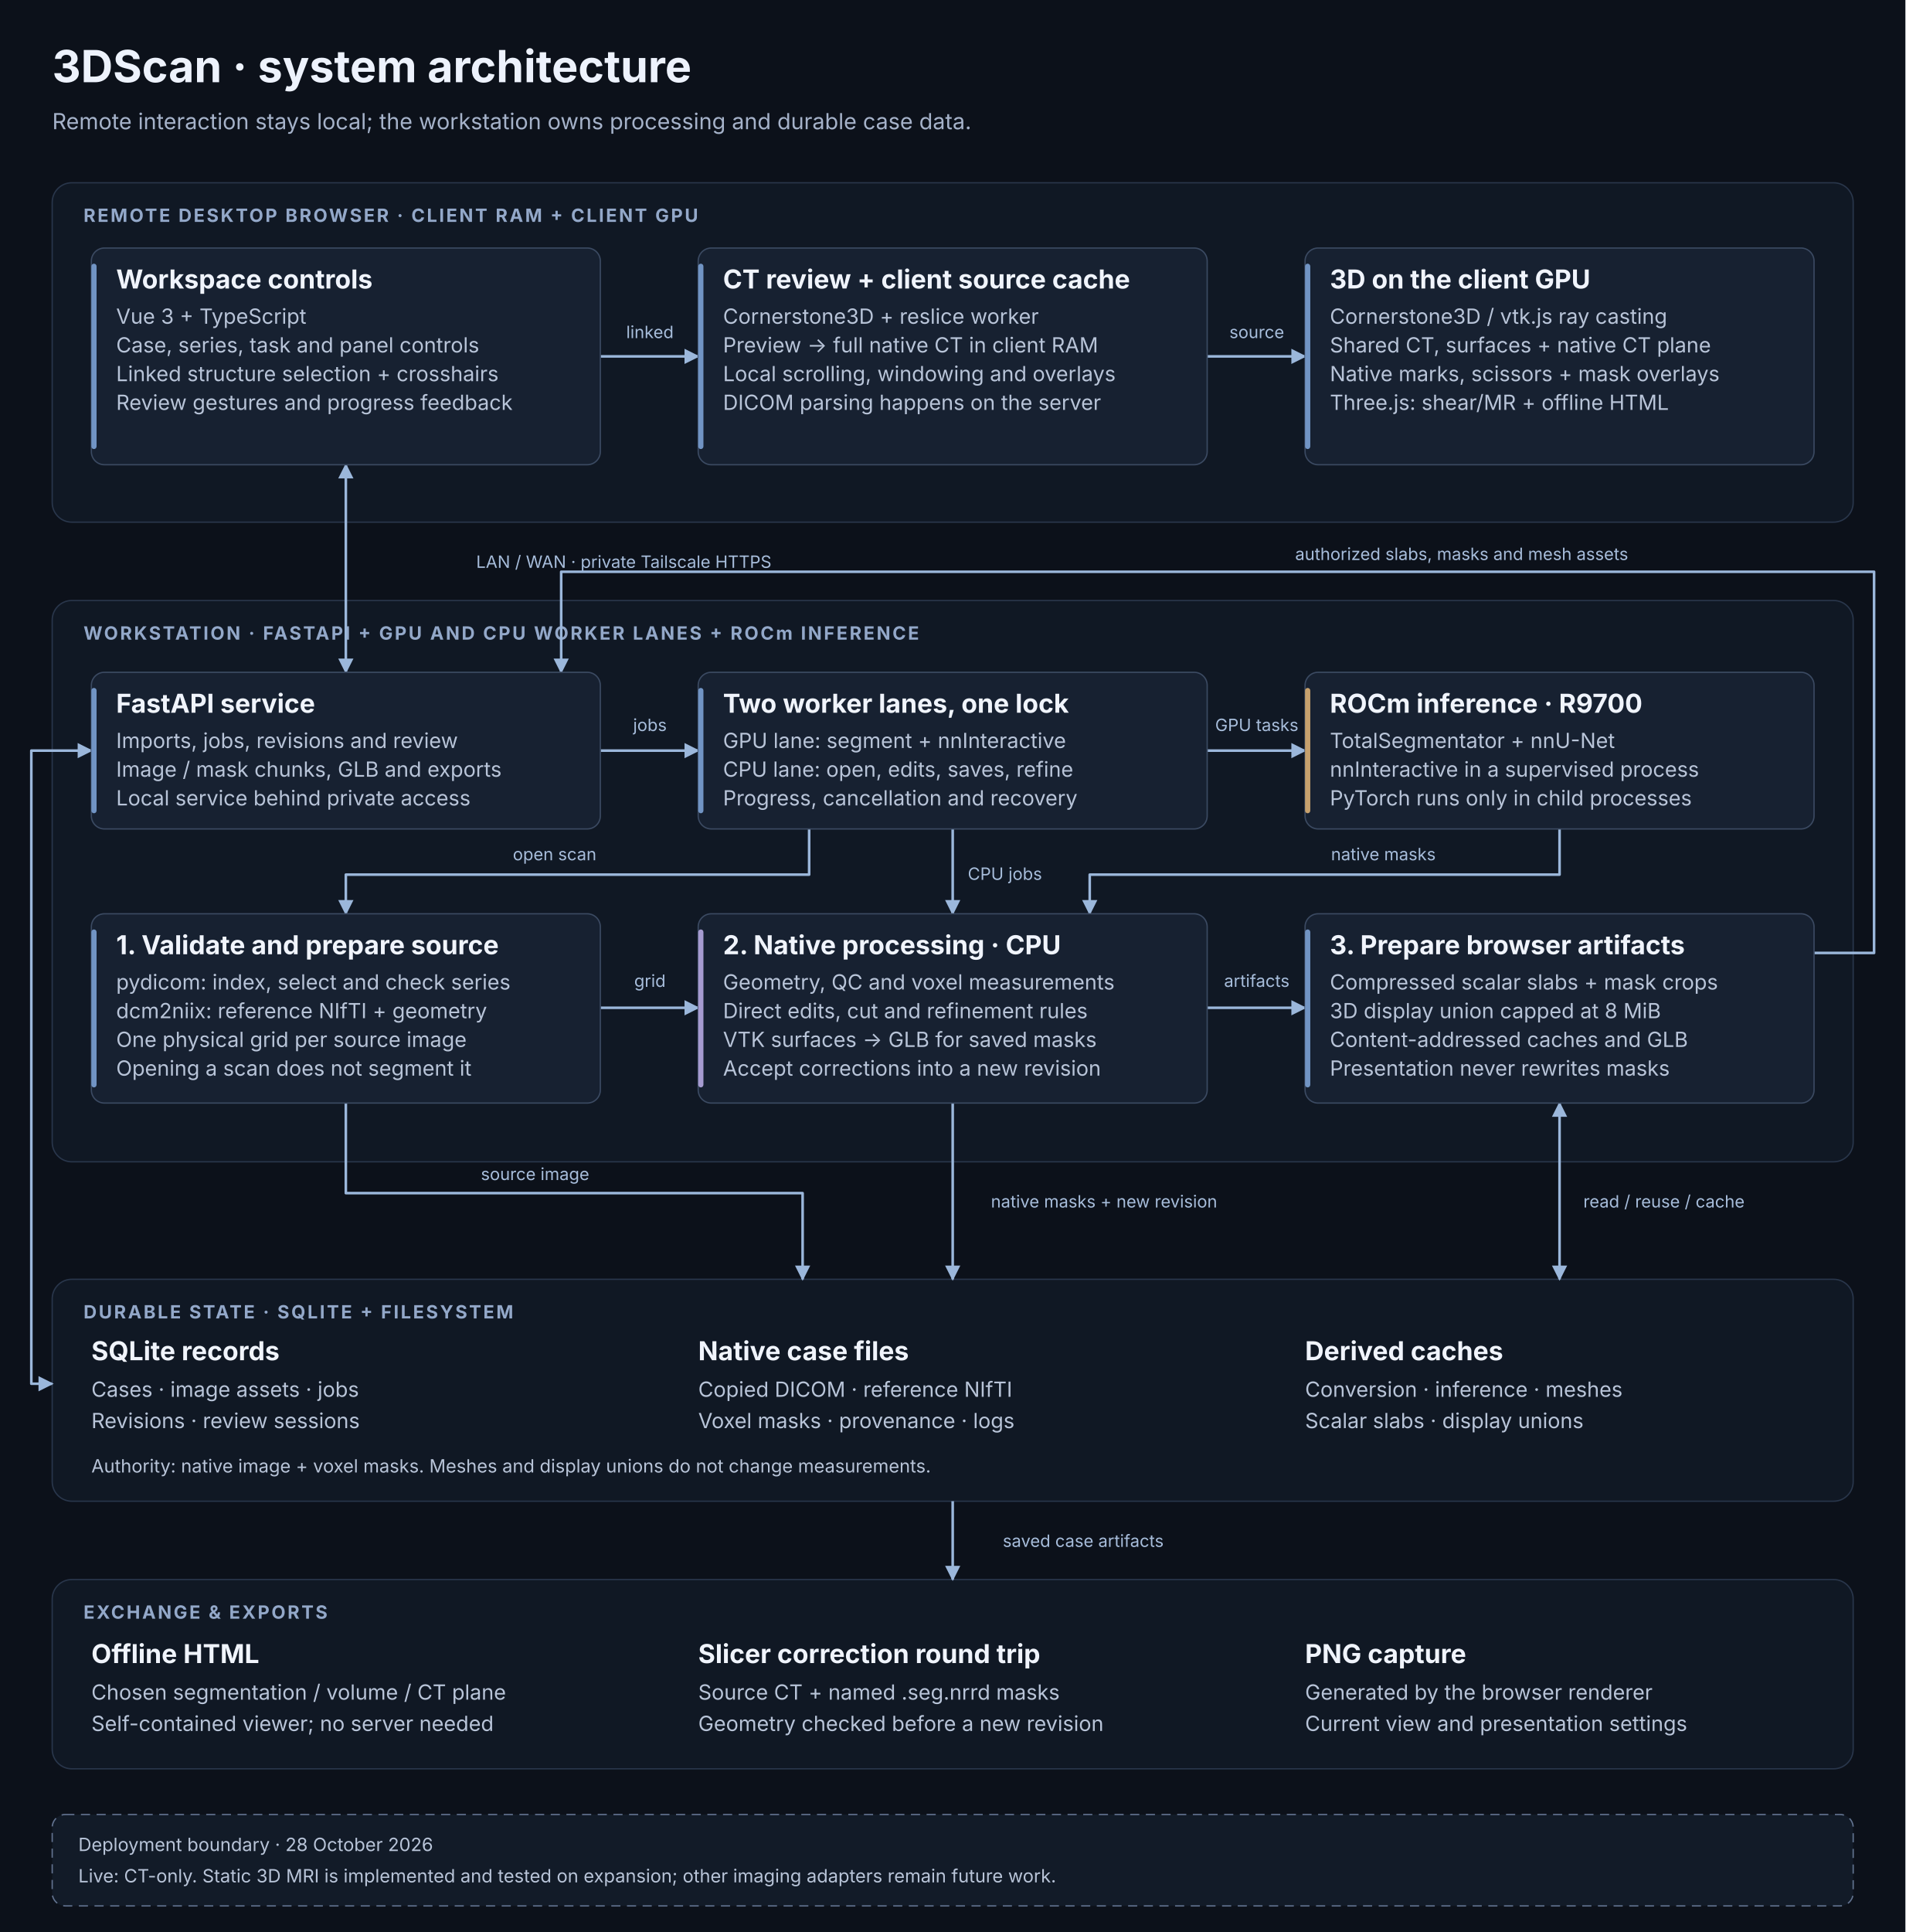
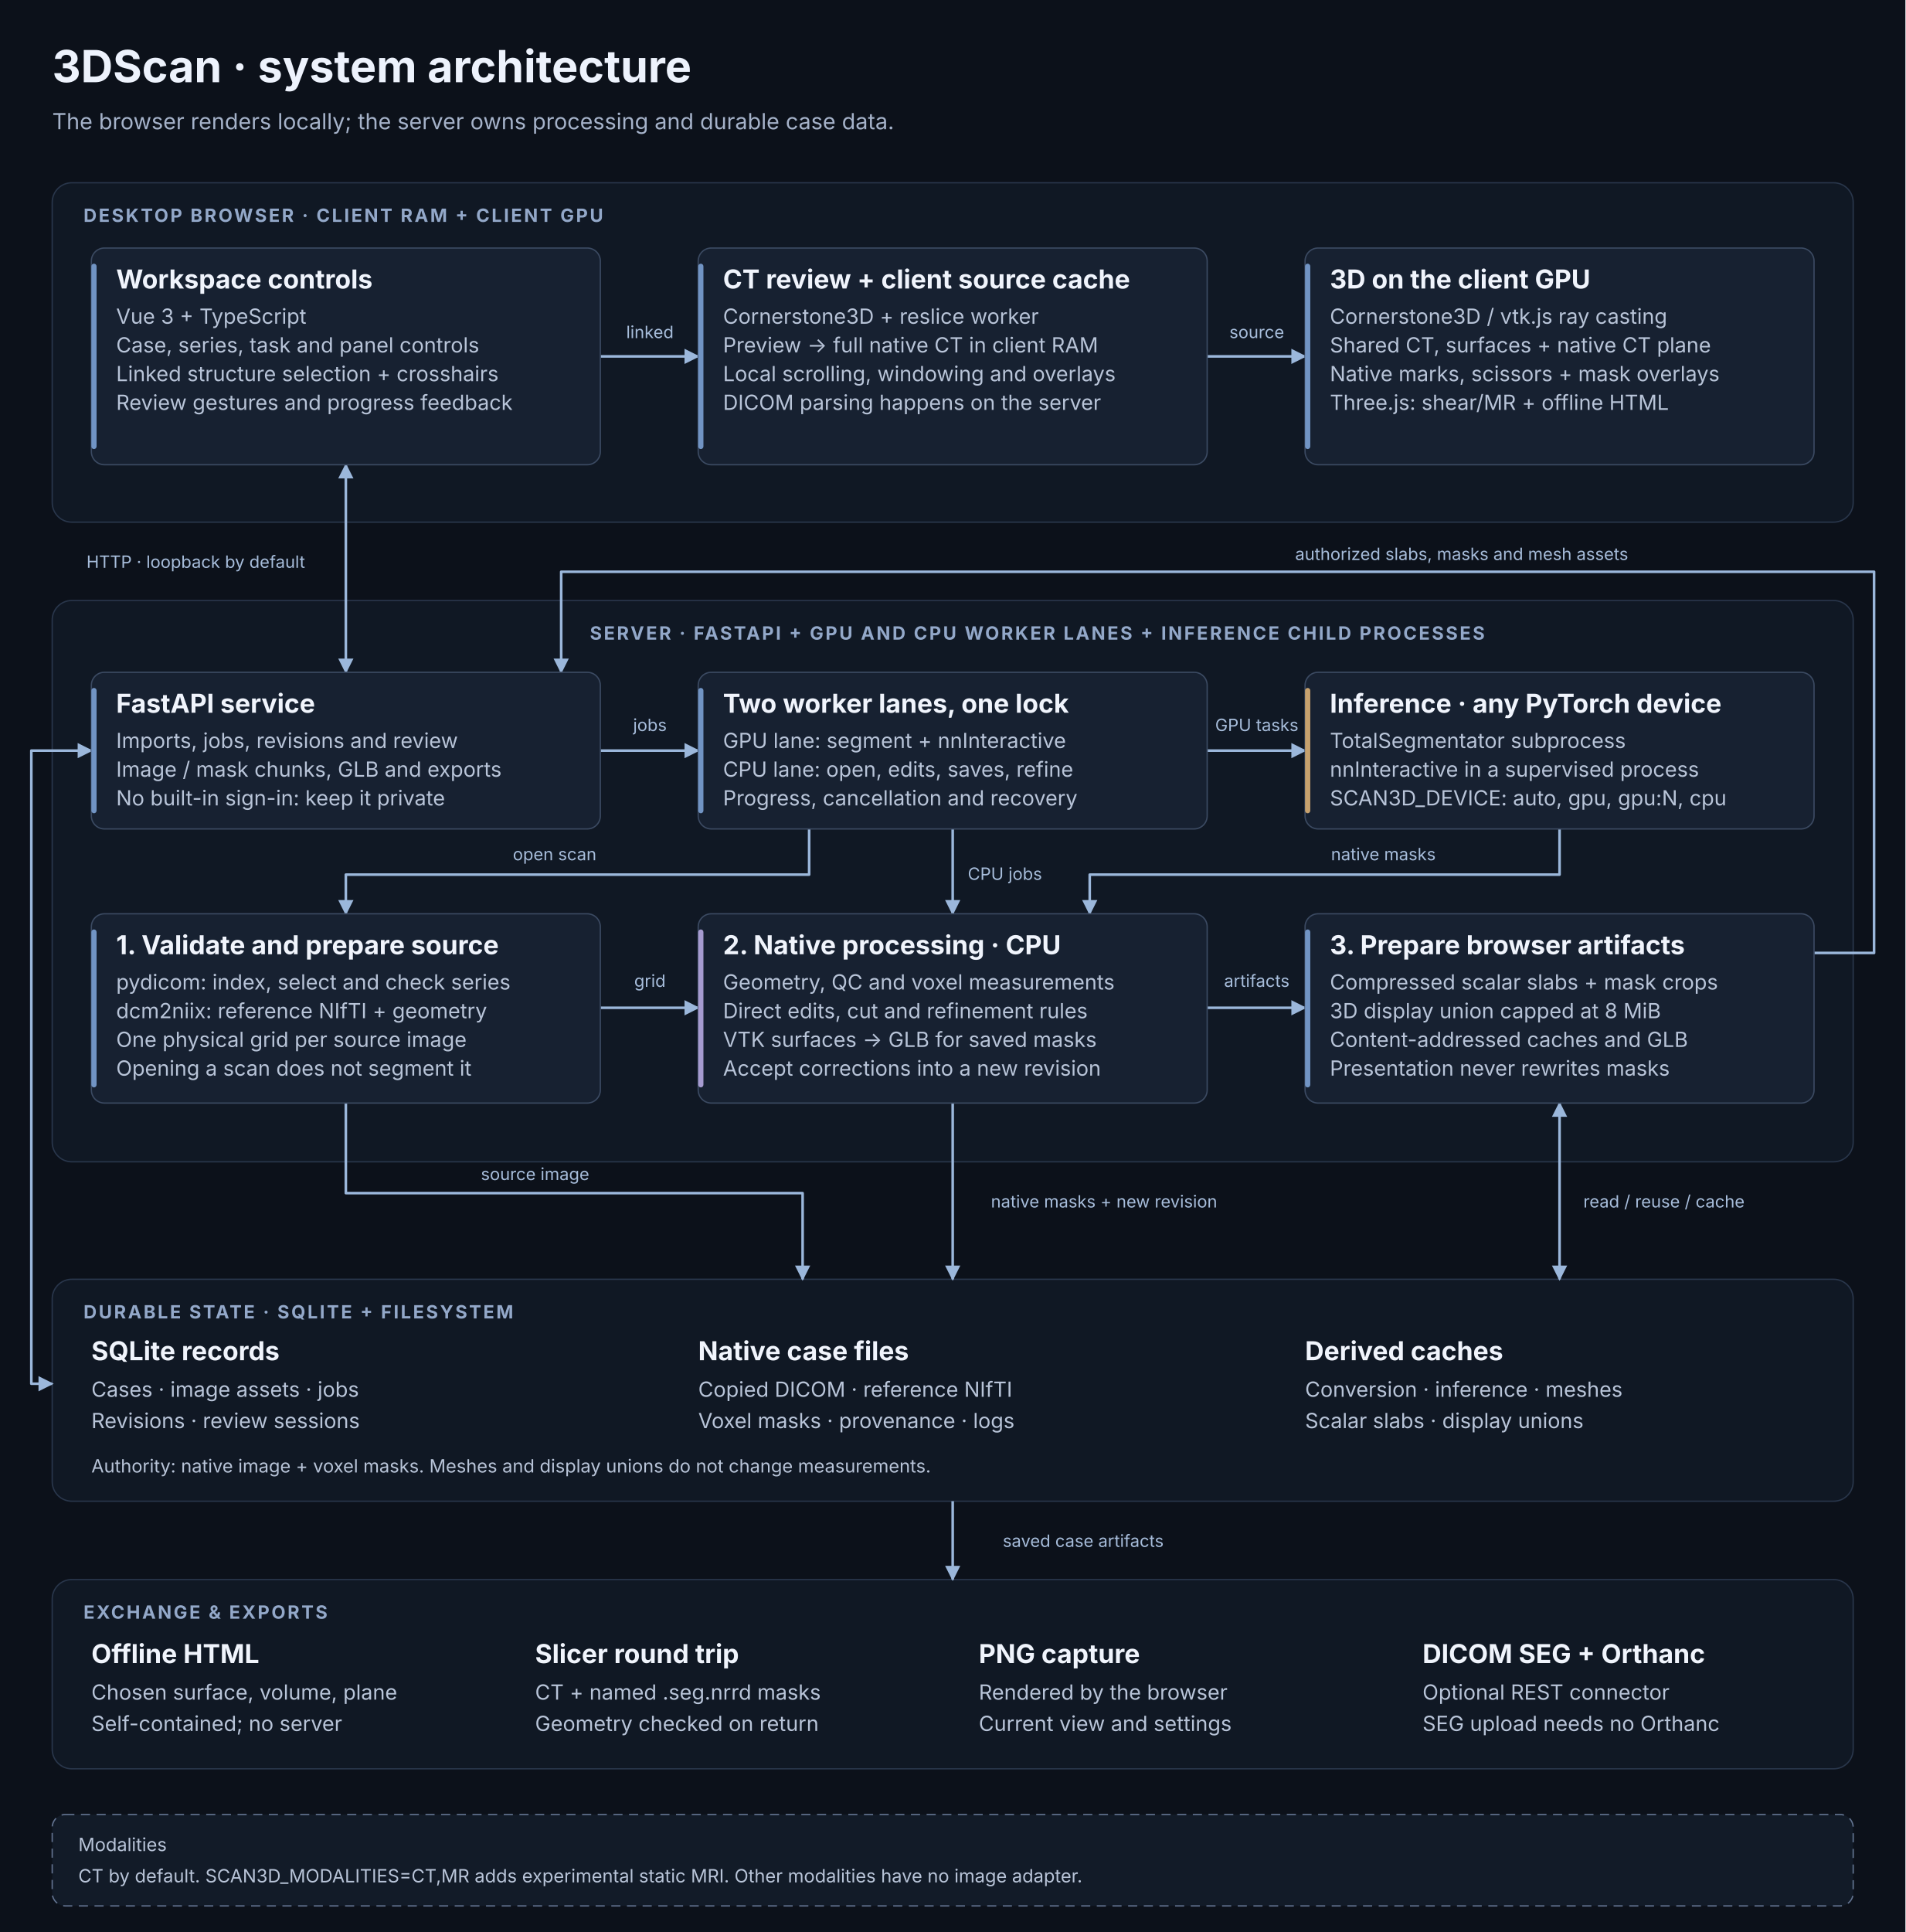
<svg xmlns="http://www.w3.org/2000/svg" width="1460" height="1480" viewBox="0 0 1460 1480" role="img" aria-labelledby="title description">
  <defs>
    <marker id="arrow" viewBox="0 0 12 12" refX="10" refY="6" markerWidth="7" markerHeight="7" orient="auto-start-reverse">
      <path d="M1 1L11 6L1 11Z" fill="#9bb7db" />
    </marker>
  </defs>
  <style>text{font-family:Inter,"DejaVu Sans",Arial,sans-serif}.title{fill:#edf2fc;font-weight:650;font-size:34px}.subtitle{fill:#a5b2c9;font-size:17px}.lane{font-size:14px;font-weight:650;letter-spacing:1.5px;fill:#93a8c9}.card-title{fill:#f0f4fc;font-size:20px;font-weight:650}.body{fill:#b8c4d8;font-size:16px}.edge-label{fill:#a7bddb;font-size:13px}.small{fill:#b8c4d8;font-size:14px}.edge{fill:none;stroke:#9bb7db;stroke-width:2;stroke-linejoin:round;marker-end:url(#arrow)}.both{marker-start:url(#arrow)}</style>
  <rect width="1460" height="1480" fill="#0c111a" />
  <text x="40" y="63" class="title">3DScan · system architecture</text>
-   <text x="40" y="99" class="subtitle">Remote interaction stays local; the workstation owns processing and durable case data.</text>
+   <text x="40" y="99" class="subtitle">The browser renders locally; the server owns processing and durable case data.</text>
  <rect x="40" y="140" width="1380" height="260" rx="15" fill="#101824" stroke="#29364b" />
-   <text x="64" y="170" class="lane">REMOTE DESKTOP BROWSER  ·  CLIENT RAM + CLIENT GPU</text>
+   <text x="64" y="170" class="lane">DESKTOP BROWSER  ·  CLIENT RAM + CLIENT GPU</text>
  <rect x="40" y="460" width="1380" height="430" rx="15" fill="#101824" stroke="#29364b" />
-   <text x="64" y="490" class="lane">WORKSTATION  ·  FASTAPI + GPU AND CPU WORKER LANES + ROCm INFERENCE</text>
+   <text x="452" y="490" class="lane">SERVER  ·  FASTAPI + GPU AND CPU WORKER LANES + INFERENCE CHILD PROCESSES</text>
  <rect x="40" y="980" width="1380" height="170" rx="15" fill="#101824" stroke="#29364b" />
  <text x="64" y="1010" class="lane">DURABLE STATE  ·  SQLITE + FILESYSTEM</text>
  <rect x="40" y="1210" width="1380" height="145" rx="15" fill="#101824" stroke="#29364b" />
  <text x="64" y="1240" class="lane">EXCHANGE &amp; EXPORTS</text>
  <path d="M265 356V515" class="edge both" />
-   <text x="478" y="435" class="edge-label" text-anchor="middle">LAN / WAN · private Tailscale HTTPS</text>
+   <text x="150" y="435" class="edge-label" text-anchor="middle">HTTP · loopback by default</text>
  <path d="M460 273H535" class="edge" />
  <text x="498" y="259" class="edge-label" text-anchor="middle">linked</text>
  <path d="M925 273H1000" class="edge" />
  <text x="963" y="259" class="edge-label" text-anchor="middle">source</text>
  <path d="M460 575H535" class="edge" />
  <text x="498" y="560" class="edge-label" text-anchor="middle">jobs</text>
  <path d="M925 575H1000" class="edge" />
  <text x="963" y="560" class="edge-label" text-anchor="middle">GPU tasks</text>
  <path d="M620 635V670H265V700" class="edge" />
  <text x="425" y="659" class="edge-label" text-anchor="middle">open scan</text>
  <path d="M730 635V700" class="edge" />
  <text x="770" y="674" class="edge-label" text-anchor="middle">CPU jobs</text>
  <path d="M1195 635V670H835V700" class="edge" />
  <text x="1060" y="659" class="edge-label" text-anchor="middle">native masks</text>
  <path d="M460 772H535" class="edge" />
  <text x="498" y="756" class="edge-label" text-anchor="middle">grid</text>
  <path d="M925 772H1000" class="edge" />
  <text x="963" y="756" class="edge-label" text-anchor="middle">artifacts</text>
  <path d="M1390 730H1436V438H430V515" class="edge" />
  <text x="1120" y="429" class="edge-label" text-anchor="middle">authorized slabs, masks and mesh assets</text>
  <path d="M265 845V914H615V980" class="edge" />
  <text x="410" y="904" class="edge-label" text-anchor="middle">source image</text>
  <path d="M730 845V980" class="edge" />
  <text x="846" y="925" class="edge-label" text-anchor="middle">native masks + new revision</text>
  <path d="M1195 845V980" class="edge both" />
  <text x="1275" y="925" class="edge-label" text-anchor="middle">read / reuse / cache</text>
  <path d="M70 575H24V1060H40" class="edge both" />
  <path d="M730 1150V1210" class="edge" />
  <text x="830" y="1185" class="edge-label" text-anchor="middle">saved case artifacts</text>
  <rect x="70" y="190" width="390" height="166" rx="10" fill="#172131" stroke="#3b4a62" />
  <rect x="70" y="202" width="4" height="142" rx="2" fill="#7194c4" />
  <text x="89" y="221" class="card-title">Workspace controls</text>
  <text x="89" y="248" class="body">Vue 3 + TypeScript</text>
  <text x="89" y="270" class="body">Case, series, task and panel controls</text>
  <text x="89" y="292" class="body">Linked structure selection + crosshairs</text>
  <text x="89" y="314" class="body">Review gestures and progress feedback</text>
  <rect x="535" y="190" width="390" height="166" rx="10" fill="#172131" stroke="#3b4a62" />
  <rect x="535" y="202" width="4" height="142" rx="2" fill="#7194c4" />
  <text x="554" y="221" class="card-title">CT review + client source cache</text>
  <text x="554" y="248" class="body">Cornerstone3D + reslice worker</text>
  <text x="554" y="270" class="body">Preview → full native CT in client RAM</text>
  <text x="554" y="292" class="body">Local scrolling, windowing and overlays</text>
  <text x="554" y="314" class="body">DICOM parsing happens on the server</text>
  <rect x="1000" y="190" width="390" height="166" rx="10" fill="#172131" stroke="#3b4a62" />
  <rect x="1000" y="202" width="4" height="142" rx="2" fill="#7194c4" />
  <text x="1019" y="221" class="card-title">3D on the client GPU</text>
  <text x="1019" y="248" class="body">Cornerstone3D / vtk.js ray casting</text>
  <text x="1019" y="270" class="body">Shared CT, surfaces + native CT plane</text>
  <text x="1019" y="292" class="body">Native marks, scissors + mask overlays</text>
  <text x="1019" y="314" class="body">Three.js: shear/MR + offline HTML</text>
  <rect x="70" y="515" width="390" height="120" rx="10" fill="#172131" stroke="#3b4a62" />
  <rect x="70" y="527" width="4" height="96" rx="2" fill="#7194c4" />
  <text x="89" y="546" class="card-title">FastAPI service</text>
  <text x="89" y="573" class="body">Imports, jobs, revisions and review</text>
  <text x="89" y="595" class="body">Image / mask chunks, GLB and exports</text>
-   <text x="89" y="617" class="body">Local service behind private access</text>
+   <text x="89" y="617" class="body">No built-in sign-in: keep it private</text>
  <rect x="535" y="515" width="390" height="120" rx="10" fill="#172131" stroke="#3b4a62" />
  <rect x="535" y="527" width="4" height="96" rx="2" fill="#7194c4" />
  <text x="554" y="546" class="card-title">Two worker lanes, one lock</text>
  <text x="554" y="573" class="body">GPU lane: segment + nnInteractive</text>
  <text x="554" y="595" class="body">CPU lane: open, edits, saves, refine</text>
  <text x="554" y="617" class="body">Progress, cancellation and recovery</text>
  <rect x="1000" y="515" width="390" height="120" rx="10" fill="#172131" stroke="#3b4a62" />
  <rect x="1000" y="527" width="4" height="96" rx="2" fill="#c7a16d" />
-   <text x="1019" y="546" class="card-title">ROCm inference · R9700</text>
-   <text x="1019" y="573" class="body">TotalSegmentator + nnU-Net</text>
+   <text x="1019" y="546" class="card-title">Inference · any PyTorch device</text>
+   <text x="1019" y="573" class="body">TotalSegmentator subprocess</text>
  <text x="1019" y="595" class="body">nnInteractive in a supervised process</text>
-   <text x="1019" y="617" class="body">PyTorch runs only in child processes</text>
+   <text x="1019" y="617" class="body">SCAN3D_DEVICE: auto, gpu, gpu:N, cpu</text>
  <rect x="70" y="700" width="390" height="145" rx="10" fill="#172131" stroke="#3b4a62" />
  <rect x="70" y="712" width="4" height="121" rx="2" fill="#7194c4" />
  <text x="89" y="731" class="card-title">1. Validate and prepare source</text>
  <text x="89" y="758" class="body">pydicom: index, select and check series</text>
  <text x="89" y="780" class="body">dcm2niix: reference NIfTI + geometry</text>
  <text x="89" y="802" class="body">One physical grid per source image</text>
  <text x="89" y="824" class="body">Opening a scan does not segment it</text>
  <rect x="535" y="700" width="390" height="145" rx="10" fill="#172131" stroke="#3b4a62" />
  <rect x="535" y="712" width="4" height="121" rx="2" fill="#a69bd0" />
  <text x="554" y="731" class="card-title">2. Native processing · CPU</text>
  <text x="554" y="758" class="body">Geometry, QC and voxel measurements</text>
  <text x="554" y="780" class="body">Direct edits, cut and refinement rules</text>
  <text x="554" y="802" class="body">VTK surfaces → GLB for saved masks</text>
  <text x="554" y="824" class="body">Accept corrections into a new revision</text>
  <rect x="1000" y="700" width="390" height="145" rx="10" fill="#172131" stroke="#3b4a62" />
  <rect x="1000" y="712" width="4" height="121" rx="2" fill="#7194c4" />
  <text x="1019" y="731" class="card-title">3. Prepare browser artifacts</text>
  <text x="1019" y="758" class="body">Compressed scalar slabs + mask crops</text>
  <text x="1019" y="780" class="body">3D display union capped at 8 MiB</text>
  <text x="1019" y="802" class="body">Content-addressed caches and GLB</text>
  <text x="1019" y="824" class="body">Presentation never rewrites masks</text>
  <text x="70" y="1042" class="card-title">SQLite records</text>
  <text x="70" y="1070" class="body">Cases · image assets · jobs</text>
  <text x="70" y="1094" class="body">Revisions · review sessions</text>
  <text x="535" y="1042" class="card-title">Native case files</text>
  <text x="535" y="1070" class="body">Copied DICOM · reference NIfTI</text>
  <text x="535" y="1094" class="body">Voxel masks · provenance · logs</text>
  <text x="1000" y="1042" class="card-title">Derived caches</text>
  <text x="1000" y="1070" class="body">Conversion · inference · meshes</text>
  <text x="1000" y="1094" class="body">Scalar slabs · display unions</text>
  <text x="70" y="1128" class="small">Authority: native image + voxel masks. Meshes and display unions do not change measurements.</text>
  <text x="70" y="1274" class="card-title">Offline HTML</text>
-   <text x="70" y="1302" class="body">Chosen segmentation / volume / CT plane</text>
-   <text x="70" y="1326" class="body">Self-contained viewer; no server needed</text>
-   <text x="535" y="1274" class="card-title">Slicer correction round trip</text>
-   <text x="535" y="1302" class="body">Source CT + named .seg.nrrd masks</text>
-   <text x="535" y="1326" class="body">Geometry checked before a new revision</text>
-   <text x="1000" y="1274" class="card-title">PNG capture</text>
-   <text x="1000" y="1302" class="body">Generated by the browser renderer</text>
-   <text x="1000" y="1326" class="body">Current view and presentation settings</text>
+   <text x="70" y="1302" class="body">Chosen surface, volume, plane</text>
+   <text x="70" y="1326" class="body">Self-contained; no server</text>
+   <text x="410" y="1274" class="card-title">Slicer round trip</text>
+   <text x="410" y="1302" class="body">CT + named .seg.nrrd masks</text>
+   <text x="410" y="1326" class="body">Geometry checked on return</text>
+   <text x="750" y="1274" class="card-title">PNG capture</text>
+   <text x="750" y="1302" class="body">Rendered by the browser</text>
+   <text x="750" y="1326" class="body">Current view and settings</text>
+   <text x="1090" y="1274" class="card-title">DICOM SEG + Orthanc</text>
+   <text x="1090" y="1302" class="body">Optional REST connector</text>
+   <text x="1090" y="1326" class="body">SEG upload needs no Orthanc</text>
  <rect x="40" y="1390" width="1380" height="70" rx="10" fill="#121b28" stroke="#627390" stroke-dasharray="7 5" />
-   <text x="60" y="1418" class="small">Deployment boundary · 28 October 2026</text>
-   <text x="60" y="1442" class="small">Live: CT-only. Static 3D MRI is implemented and tested on expansion; other imaging adapters remain future work.</text>
+   <text x="60" y="1418" class="small">Modalities</text>
+   <text x="60" y="1442" class="small">CT by default. SCAN3D_MODALITIES=CT,MR adds experimental static MRI. Other modalities have no image adapter.</text>
</svg>
